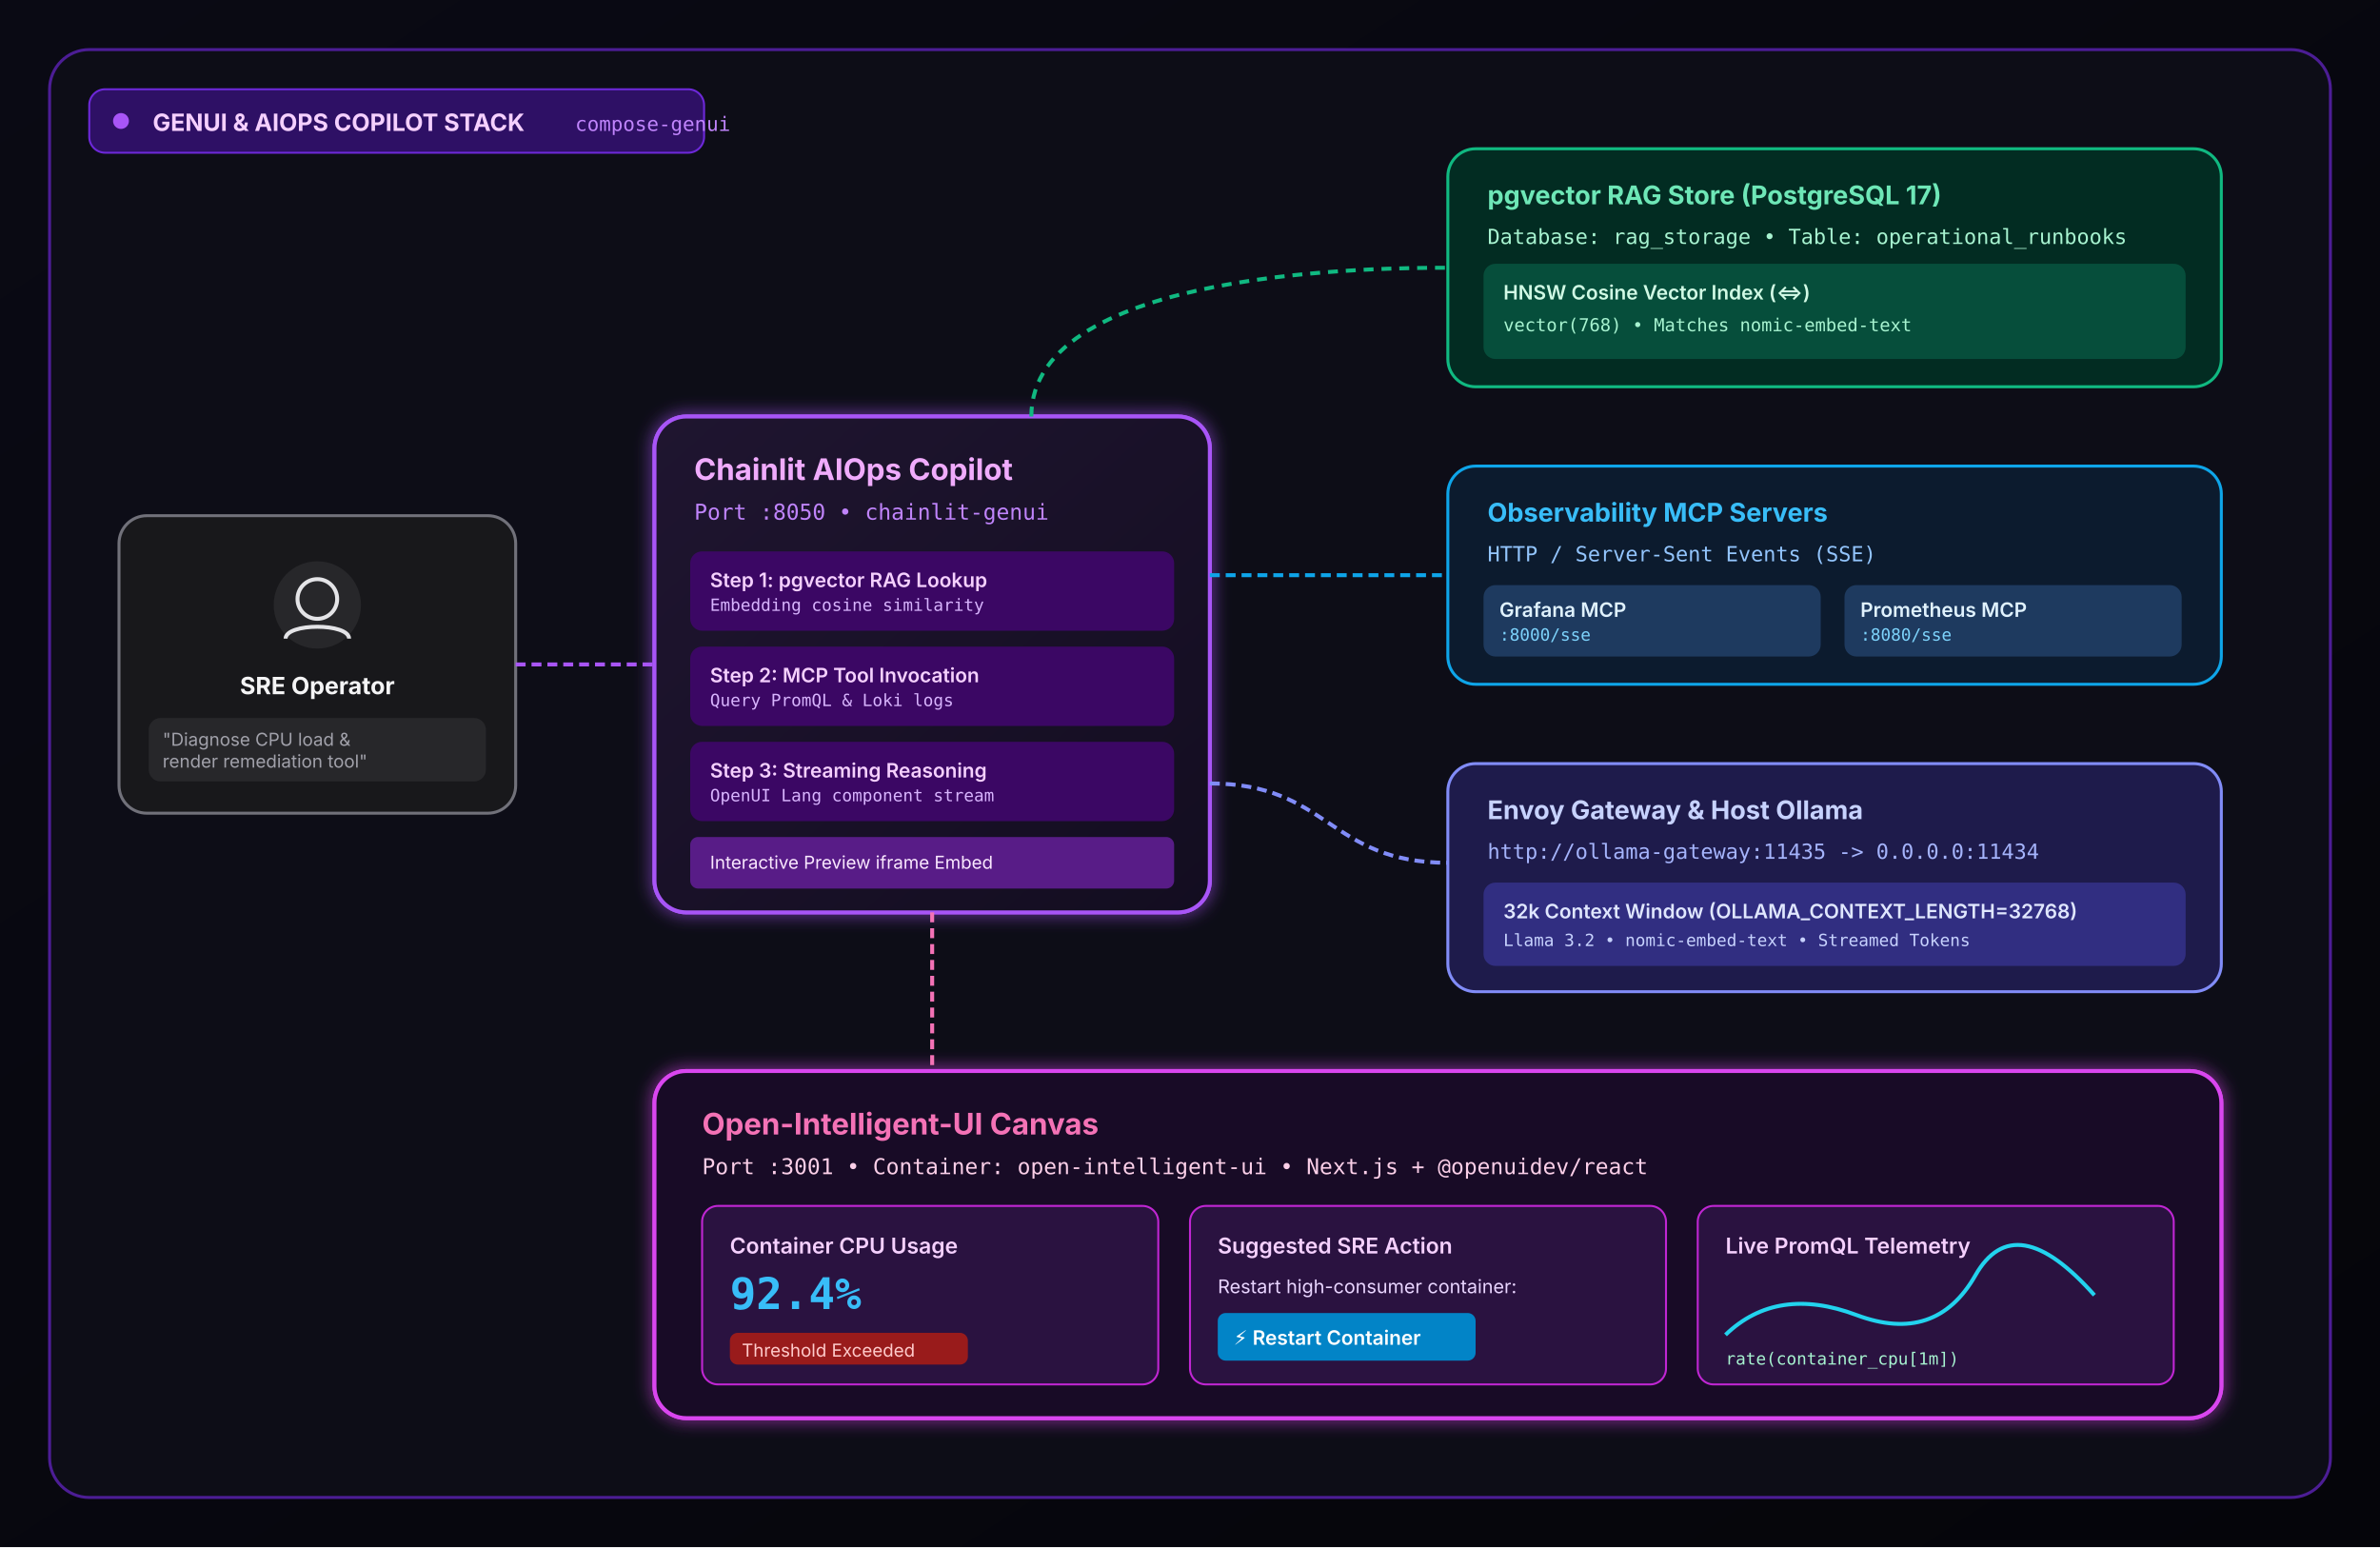
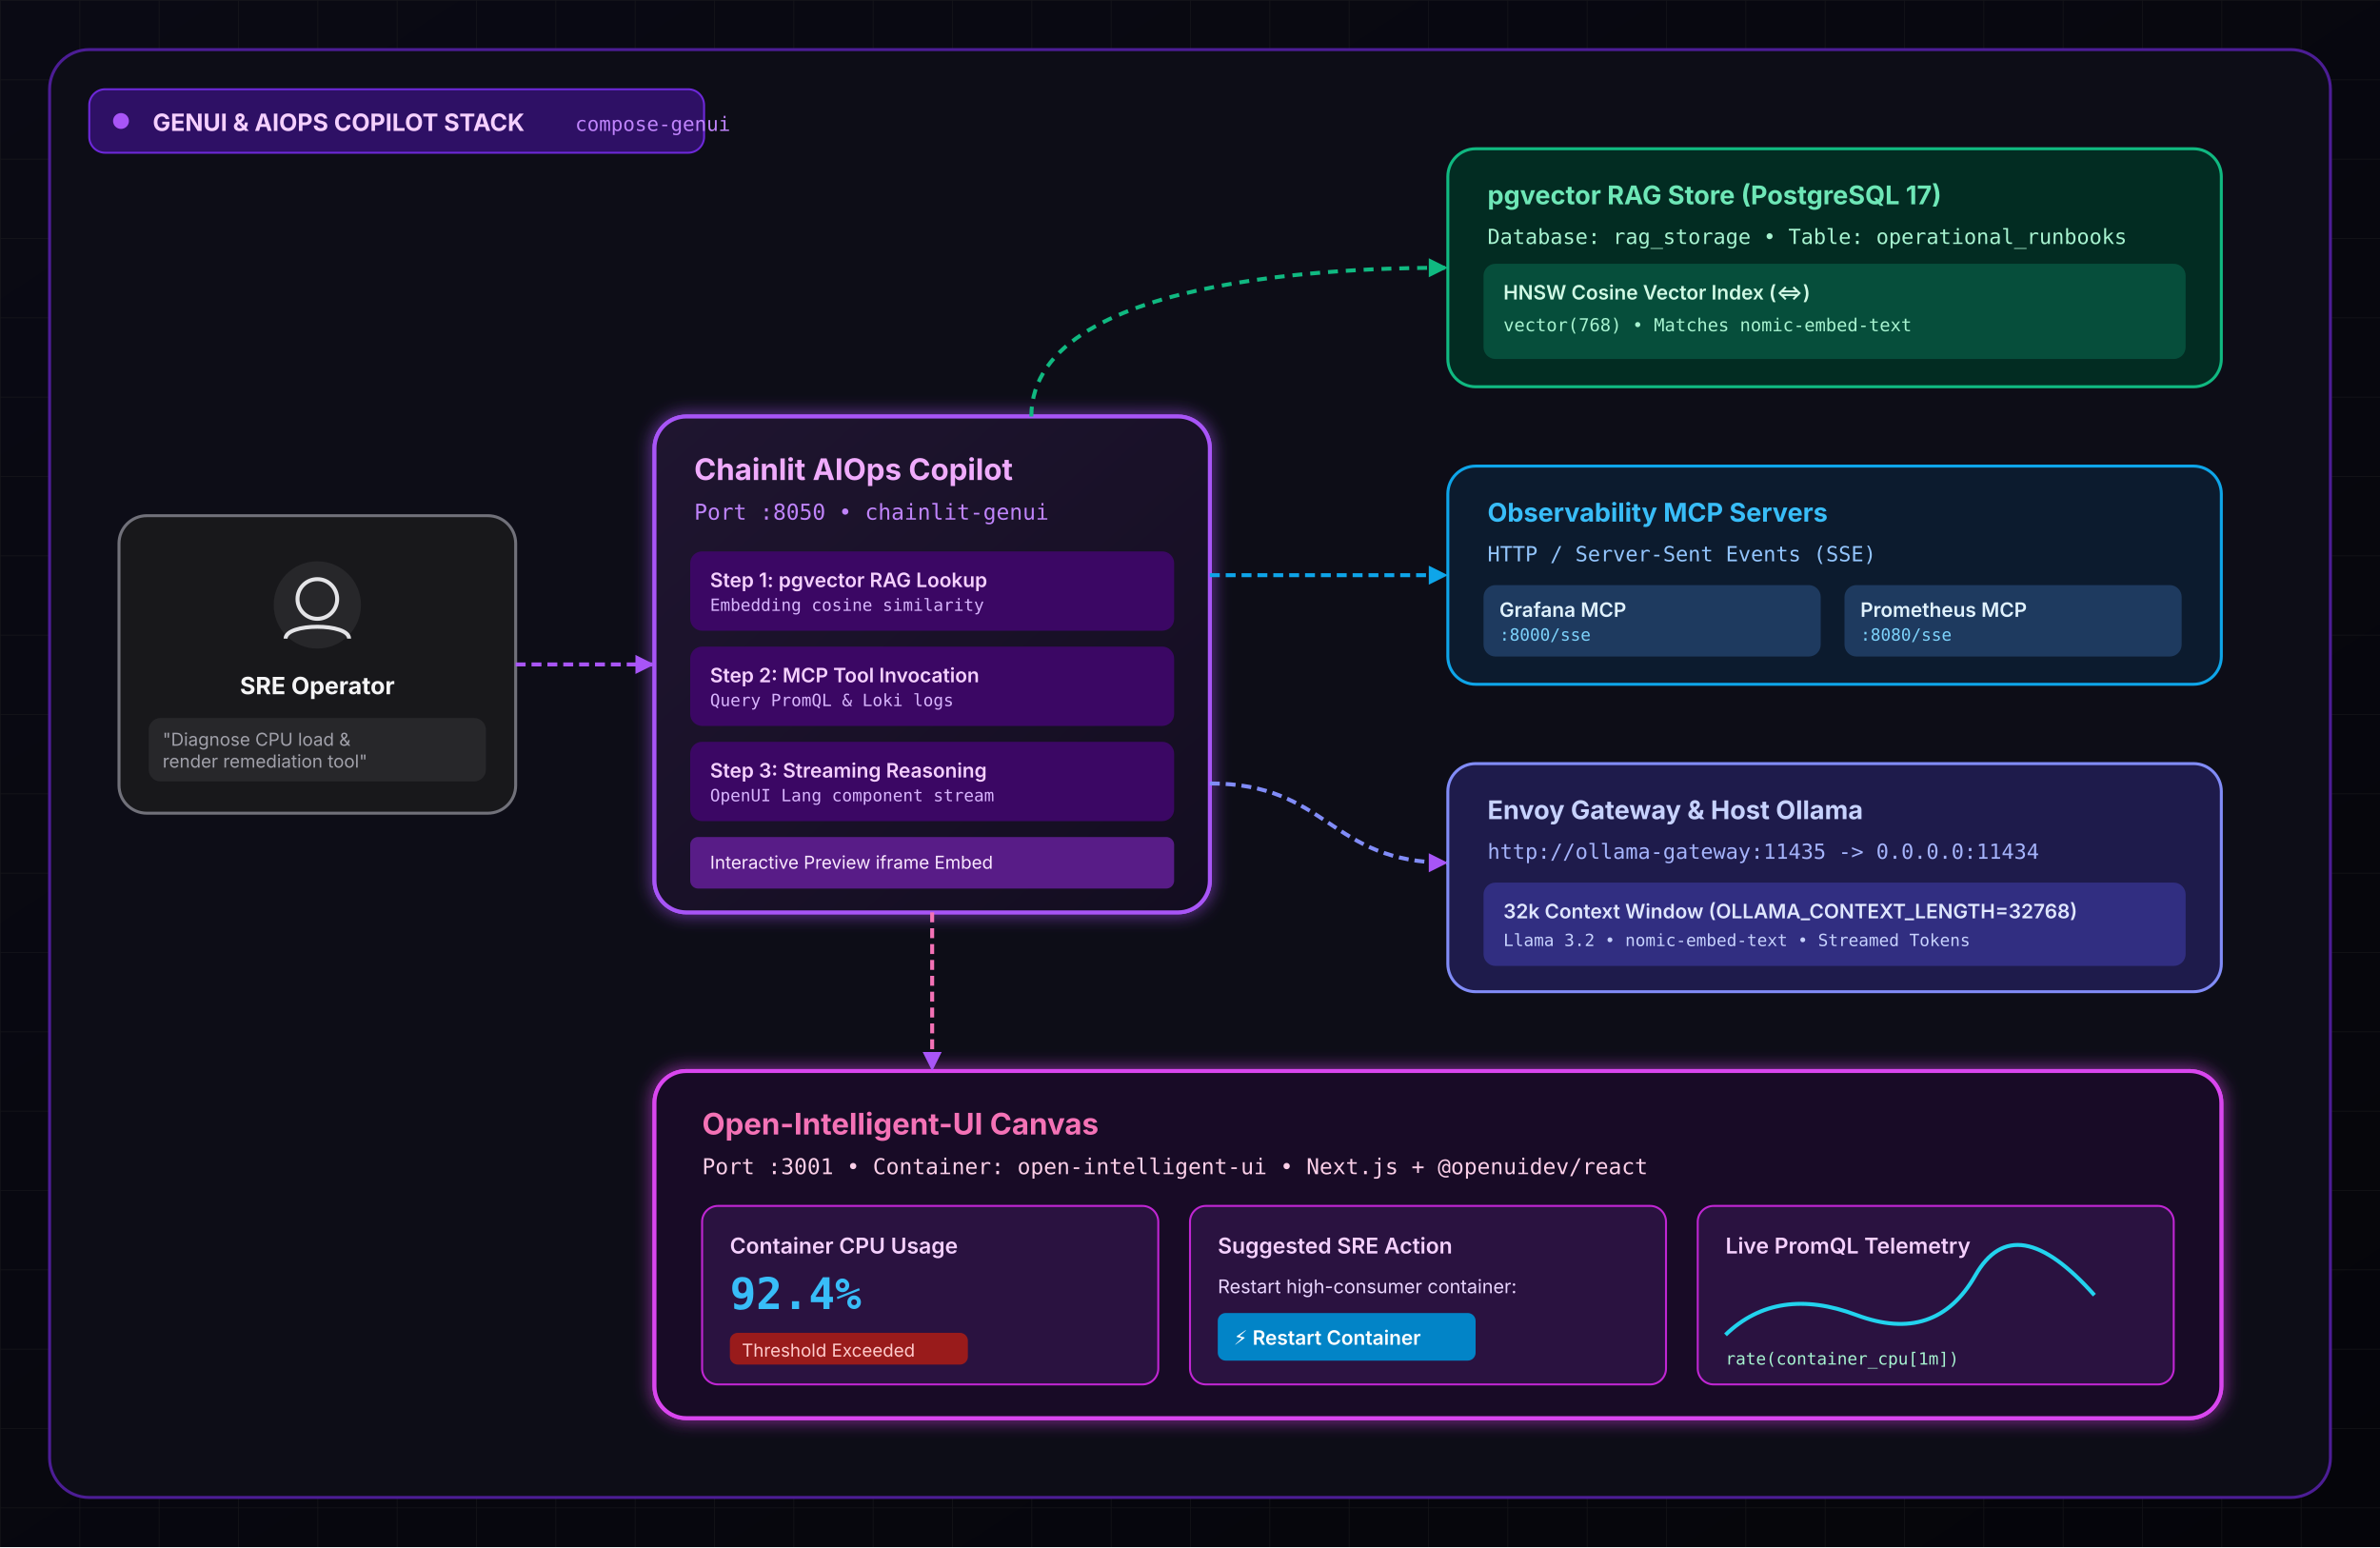
<svg xmlns="http://www.w3.org/2000/svg" id="svg-genui" class="w-full h-auto max-h-[820px] select-none" viewBox="0 0 1200 780">
  <defs>
    <linearGradient id="bgGenGrad" x1="0%" y1="0%" x2="100%" y2="100%">
      <stop offset="0%" stop-color="#0a0a14" />
      <stop offset="100%" stop-color="#05050a" />
    </linearGradient>
    <linearGradient id="genuiCardGrad" x1="0%" y1="0%" x2="100%" y2="100%">
      <stop offset="0%" stop-color="#1f1530" />
      <stop offset="100%" stop-color="#130d20" />
    </linearGradient>
    <filter id="glow-violet" x="-20%" y="-20%" width="140%" height="140%">
      <feGaussianBlur stdDeviation="4" result="blur" />
      <feComposite in="SourceGraphic" in2="blur" operator="over" />
    </filter>
    <filter id="glow-cyan2" x="-20%" y="-20%" width="140%" height="140%">
      <feGaussianBlur stdDeviation="4" result="blur" />
      <feComposite in="SourceGraphic" in2="blur" operator="over" />
    </filter>
+     <pattern id="grid" width="40" height="40" patternUnits="userSpaceOnUse">
+       <path d="M 40 0 L 0 0 0 40" fill="none" stroke="#27272a" stroke-width="0.75" stroke-opacity="0.4" />
+     </pattern>
+     <marker id="arrow-purple" viewBox="0 0 10 10" refX="8" refY="5" markerWidth="6" markerHeight="6" orient="auto-start-reverse">
+       <path d="M 0 1 L 8 5 L 0 9 z" fill="#a855f7" />
+     </marker>
+     <marker id="arrow-emerald" viewBox="0 0 10 10" refX="8" refY="5" markerWidth="6" markerHeight="6" orient="auto-start-reverse">
+       <path d="M 0 1 L 8 5 L 0 9 z" fill="#10b981" />
+     </marker>
+     <marker id="arrow-cyan" viewBox="0 0 10 10" refX="8" refY="5" markerWidth="6" markerHeight="6" orient="auto-start-reverse">
+       <path d="M 0 1 L 8 5 L 0 9 z" fill="#0ea5e9" />
+     </marker>
  </defs>
  <rect width="1200" height="780" fill="url(#bgGenGrad)" />
  <rect width="1200" height="780" fill="url(#grid)" />
  <rect x="25" y="25" width="1150" height="730" rx="20" fill="#0d0d17" stroke="#4c1d95" stroke-width="1.5" />
  <g transform="translate(45, 45)">
    <rect x="0" y="0" width="310" height="32" rx="8" fill="#2e1065" stroke="#6d28d9" stroke-width="1" />
    <circle cx="16" cy="16" r="4" fill="#a855f7">
      <animate attributeName="opacity" values="1;0.3;1" dur="1.6s" repeatCount="indefinite" />
    </circle>
    <text x="32" y="21" font-family="'Inter', sans-serif" font-size="12" font-weight="700" fill="#f5d0fe">GENUI &amp; AIOPS COPILOT STACK</text>
    <text x="245" y="21" font-family="'Fira Code', monospace" font-size="10" fill="#c084fc">compose-genui</text>
  </g>
  <g transform="translate(60, 260)">
    <rect x="0" y="0" width="200" height="150" rx="14" fill="#18181b" stroke="#71717a" stroke-width="1.5" />
    <circle cx="100" cy="45" r="22" fill="#27272a" />
    <path d="M 90 42 A 10 10 0 1 0 110 42 A 10 10 0 1 0 90 42 M 84 62 C 84 54, 116 54, 116 62" fill="none" stroke="#e4e4e7" stroke-width="2" />
    <text x="100" y="90" font-family="'Inter', sans-serif" font-size="12" font-weight="700" fill="#f4f4f5" text-anchor="middle">SRE Operator</text>
    <rect x="15" y="102" width="170" height="32" rx="6" fill="#27272a" />
    <text x="22" y="116" font-family="'Inter', sans-serif" font-size="9" fill="#a1a1aa">"Diagnose CPU load &amp;</text>
    <text x="22" y="127" font-family="'Inter', sans-serif" font-size="9" fill="#a1a1aa">render remediation tool"</text>
  </g>
  <g transform="translate(330, 210)">
    <rect x="0" y="0" width="280" height="250" rx="16" fill="url(#genuiCardGrad)" stroke="#a855f7" stroke-width="2" filter="url(#glow-violet)" />
    <rect x="0" y="0" width="280" height="250" rx="16" fill="url(#genuiCardGrad)" stroke="#a855f7" stroke-width="2" />
    <text x="20" y="32" font-family="'Inter', sans-serif" font-size="15" font-weight="700" fill="#f0abfc">Chainlit AIOps Copilot</text>
    <text x="20" y="52" font-family="'Fira Code', monospace" font-size="11" fill="#c084fc">Port :8050 • chainlit-genui</text>
    <rect x="18" y="68" width="244" height="40" rx="6" fill="#3b0764" />
    <text x="28" y="86" font-family="'Inter', sans-serif" font-size="10" font-weight="600" fill="#f5d0fe">Step 1: pgvector RAG Lookup</text>
    <text x="28" y="98" font-family="'Fira Code', monospace" font-size="8.5" fill="#d8b4fe">Embedding cosine similarity</text>
    <rect x="18" y="116" width="244" height="40" rx="6" fill="#3b0764" />
    <text x="28" y="134" font-family="'Inter', sans-serif" font-size="10" font-weight="600" fill="#f5d0fe">Step 2: MCP Tool Invocation</text>
    <text x="28" y="146" font-family="'Fira Code', monospace" font-size="8.5" fill="#d8b4fe">Query PromQL &amp; Loki logs</text>
    <rect x="18" y="164" width="244" height="40" rx="6" fill="#3b0764" />
    <text x="28" y="182" font-family="'Inter', sans-serif" font-size="10" font-weight="600" fill="#f5d0fe">Step 3: Streaming Reasoning</text>
    <text x="28" y="194" font-family="'Fira Code', monospace" font-size="8.5" fill="#d8b4fe">OpenUI Lang component stream</text>
    <rect x="18" y="212" width="244" height="26" rx="4" fill="#581c87" />
    <text x="28" y="228" font-family="'Inter', sans-serif" font-size="9" fill="#fae8ff">Interactive Preview iframe Embed</text>
  </g>
  <path d="M 260 335 L 330 335" stroke="#a855f7" stroke-width="2" stroke-dasharray="5 3" marker-end="url(#arrow-purple)">
    <animate attributeName="stroke-dashoffset" values="16;0" dur="0.9s" repeatCount="indefinite" />
  </path>
  <g transform="translate(730, 75)">
    <rect x="0" y="0" width="390" height="120" rx="14" fill="#022c22" stroke="#10b981" stroke-width="1.5" />
    <text x="20" y="28" font-family="'Inter', sans-serif" font-size="13" font-weight="700" fill="#6ee7b7">pgvector RAG Store (PostgreSQL 17)</text>
    <text x="20" y="48" font-family="'Fira Code', monospace" font-size="10.5" fill="#a7f3d0">Database: rag_storage • Table: operational_runbooks</text>
    <rect x="18" y="58" width="354" height="48" rx="6" fill="#064e3b" />
    <text x="28" y="76" font-family="'Inter', sans-serif" font-size="10" font-weight="600" fill="#d1fae5">HNSW Cosine Vector Index (&lt;=&gt;)</text>
    <text x="28" y="92" font-family="'Fira Code', monospace" font-size="9" fill="#a7f3d0">vector(768) • Matches nomic-embed-text</text>
  </g>
  <path d="M 520 210 C 520 135, 700 135, 730 135" fill="none" stroke="#10b981" stroke-width="2" stroke-dasharray="5 4" marker-end="url(#arrow-emerald)">
    <animate attributeName="stroke-dashoffset" values="18;0" dur="1.1s" repeatCount="indefinite" />
  </path>
  <g transform="translate(730, 235)">
    <rect x="0" y="0" width="390" height="110" rx="14" fill="#0c1b2e" stroke="#0ea5e9" stroke-width="1.5" />
    <text x="20" y="28" font-family="'Inter', sans-serif" font-size="13" font-weight="700" fill="#38bdf8">Observability MCP Servers</text>
    <text x="20" y="48" font-family="'Fira Code', monospace" font-size="10.5" fill="#93c5fd">HTTP / Server-Sent Events (SSE)</text>
    <rect x="18" y="60" width="170" height="36" rx="6" fill="#1e3a5f" />
    <text x="26" y="76" font-family="'Inter', sans-serif" font-size="10" font-weight="600" fill="#e0f2fe">Grafana MCP</text>
    <text x="26" y="88" font-family="'Fira Code', monospace" font-size="8.5" fill="#7dd3fc">:8000/sse</text>
    <rect x="200" y="60" width="170" height="36" rx="6" fill="#1e3a5f" />
    <text x="208" y="76" font-family="'Inter', sans-serif" font-size="10" font-weight="600" fill="#e0f2fe">Prometheus MCP</text>
    <text x="208" y="88" font-family="'Fira Code', monospace" font-size="8.5" fill="#7dd3fc">:8080/sse</text>
  </g>
  <path d="M 610 290 L 730 290" stroke="#0ea5e9" stroke-width="2" stroke-dasharray="5 3" marker-end="url(#arrow-cyan)">
    <animate attributeName="stroke-dashoffset" values="16;0" dur="1s" repeatCount="indefinite" />
  </path>
  <g transform="translate(730, 385)">
    <rect x="0" y="0" width="390" height="115" rx="14" fill="#1e1b4b" stroke="#818cf8" stroke-width="1.5" />
    <text x="20" y="28" font-family="'Inter', sans-serif" font-size="13" font-weight="700" fill="#c7d2fe">Envoy Gateway &amp; Host Ollama</text>
    <text x="20" y="48" font-family="'Fira Code', monospace" font-size="10.5" fill="#a5b4fc">http://ollama-gateway:11435 -&gt; 0.0.0.0:11434</text>
    <rect x="18" y="60" width="354" height="42" rx="6" fill="#312e81" />
    <text x="28" y="78" font-family="'Inter', sans-serif" font-size="10" font-weight="600" fill="#e0e7ff">32k Context Window (OLLAMA_CONTEXT_LENGTH=32768)</text>
    <text x="28" y="92" font-family="'Fira Code', monospace" font-size="8.5" fill="#c7d2fe">Llama 3.2 • nomic-embed-text • Streamed Tokens</text>
  </g>
  <path d="M 610 395 C 670 395, 670 435, 730 435" fill="none" stroke="#818cf8" stroke-width="2" stroke-dasharray="5 3" marker-end="url(#arrow-purple)">
    <animate attributeName="stroke-dashoffset" values="16;0" dur="0.85s" repeatCount="indefinite" />
  </path>
  <g transform="translate(330, 540)">
    <rect x="0" y="0" width="790" height="175" rx="16" fill="#180b26" stroke="#d946ef" stroke-width="2" filter="url(#glow-violet)" />
    <rect x="0" y="0" width="790" height="175" rx="16" fill="#180b26" stroke="#d946ef" stroke-width="2" />
    <text x="24" y="32" font-family="'Inter', sans-serif" font-size="15" font-weight="700" fill="#f472b6">Open-Intelligent-UI Canvas</text>
    <text x="24" y="52" font-family="'Fira Code', monospace" font-size="11" fill="#fbcfe8">Port :3001 • Container: open-intelligent-ui • Next.js + @openuidev/react</text>
    <g transform="translate(24, 68)">
      <rect x="0" y="0" width="230" height="90" rx="8" fill="#2a1240" stroke="#c026d3" stroke-width="1" />
      <text x="14" y="24" font-family="'Inter', sans-serif" font-size="11" font-weight="600" fill="#f5d0fe">Container CPU Usage</text>
      <text x="14" y="52" font-family="'Fira Code', monospace" font-size="22" font-weight="700" fill="#38bdf8">92.4%</text>
      <rect x="14" y="64" width="120" height="16" rx="4" fill="#991b1b" />
      <text x="20" y="76" font-family="'Inter', sans-serif" font-size="9" fill="#fecaca">Threshold Exceeded</text>
    </g>
    <g transform="translate(270, 68)">
      <rect x="0" y="0" width="240" height="90" rx="8" fill="#2a1240" stroke="#c026d3" stroke-width="1" />
      <text x="14" y="24" font-family="'Inter', sans-serif" font-size="11" font-weight="600" fill="#f5d0fe">Suggested SRE Action</text>
      <text x="14" y="44" font-family="'Inter', sans-serif" font-size="9.5" fill="#e9d5ff">Restart high-consumer container:</text>
      <rect x="14" y="54" width="130" height="24" rx="4" fill="#0284c7" />
      <text x="22" y="70" font-family="'Inter', sans-serif" font-size="10" font-weight="600" fill="#ffffff">⚡ Restart Container</text>
    </g>
    <g transform="translate(526, 68)">
      <rect x="0" y="0" width="240" height="90" rx="8" fill="#2a1240" stroke="#c026d3" stroke-width="1" />
      <text x="14" y="24" font-family="'Inter', sans-serif" font-size="11" font-weight="600" fill="#f5d0fe">Live PromQL Telemetry</text>
      <path d="M 14 65 Q 40 40, 80 55 T 140 35 T 200 45" fill="none" stroke="#22d3ee" stroke-width="2" />
      <text x="14" y="80" font-family="'Fira Code', monospace" font-size="8.5" fill="#a7f3d0">rate(container_cpu[1m])</text>
    </g>
  </g>
  <path d="M 470 460 L 470 540" stroke="#f472b6" stroke-width="2" stroke-dasharray="5 3" marker-end="url(#arrow-purple)">
    <animate attributeName="stroke-dashoffset" values="16;0" dur="0.9s" repeatCount="indefinite" />
  </path>
</svg>
